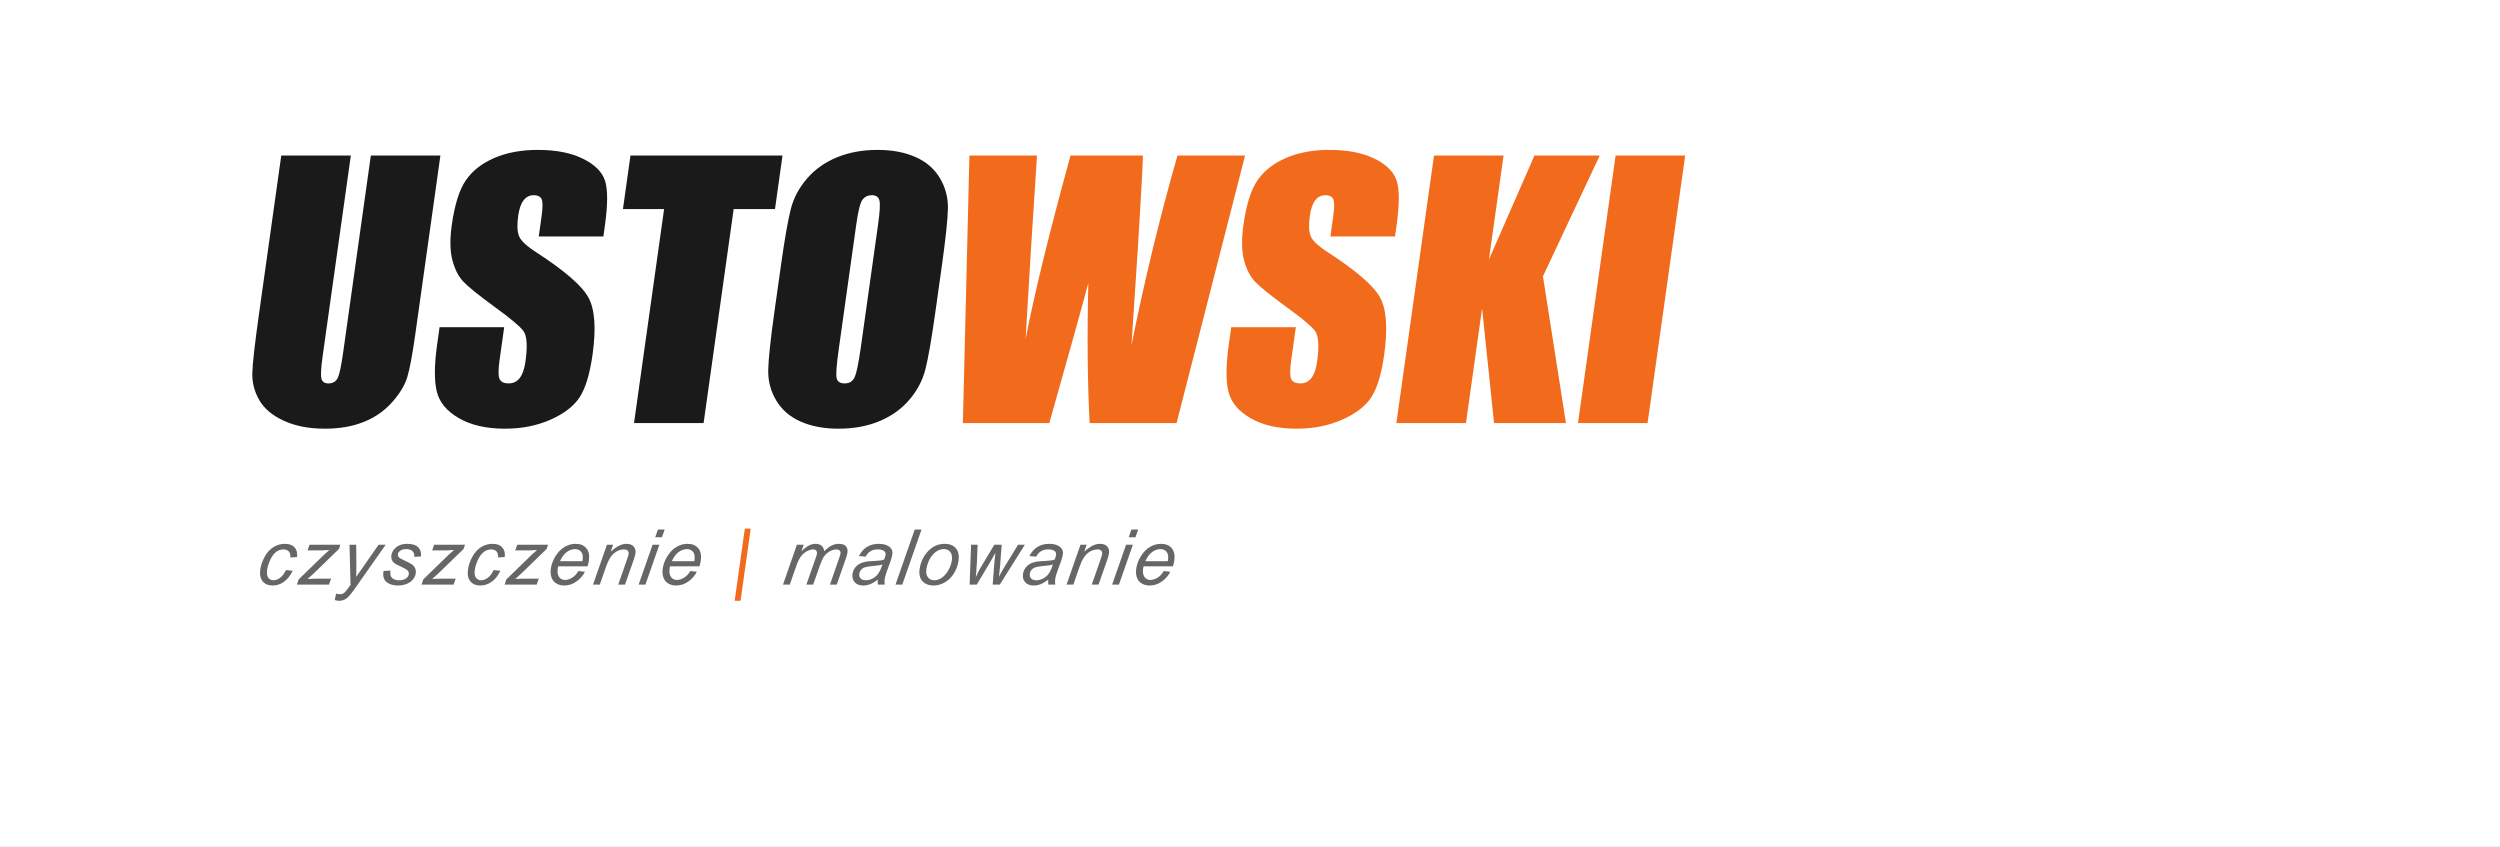
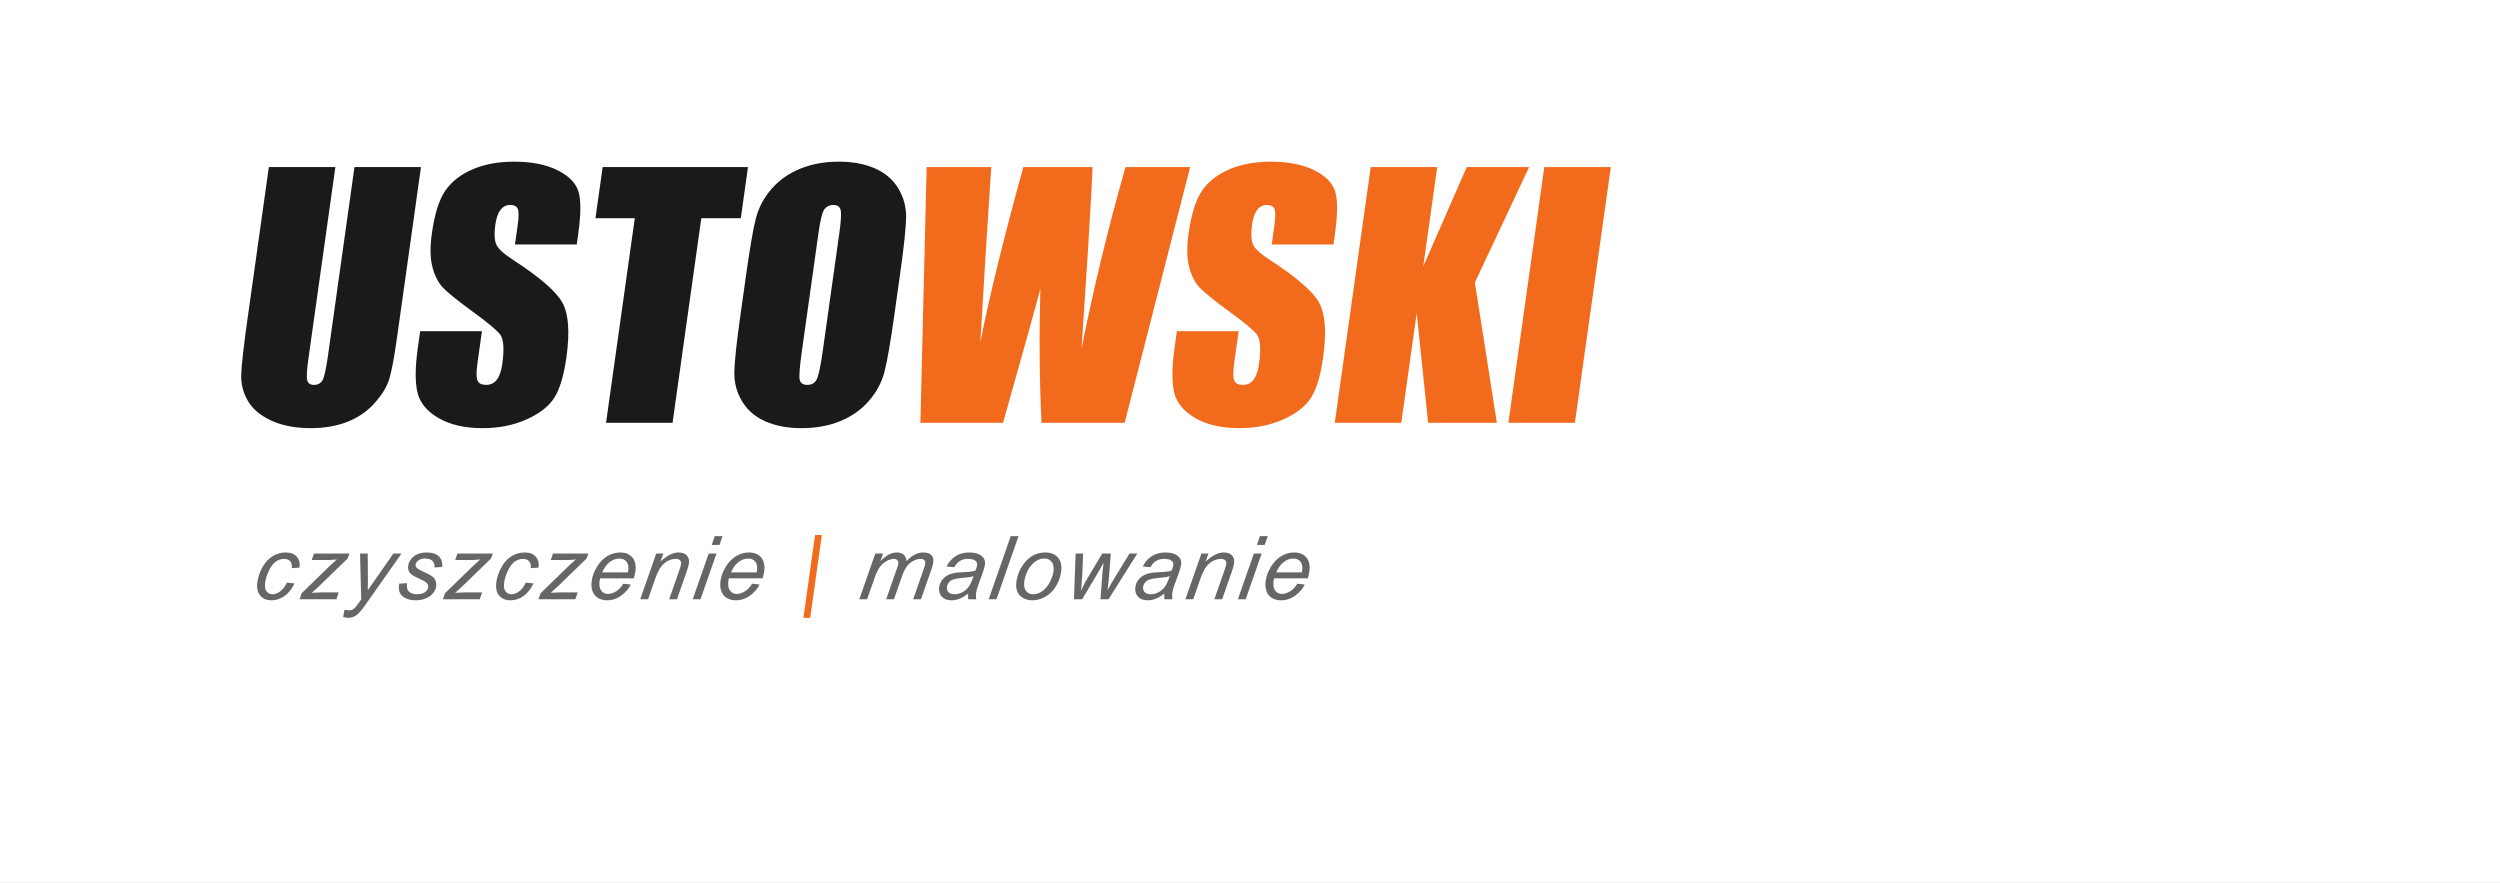
- <svg xmlns="http://www.w3.org/2000/svg" viewBox="0 0 650 220">
-   <rect width="650" height="220" fill="#ffffff" />
-   <path d="M1041 1619V537Q1041 353 1029.0 278.5Q1017 204 958.0 125.5Q899 47 802.5 6.5Q706 -34 575 -34Q430 -34 319.0 14.0Q208 62 153.0 139.0Q98 216 88.0 301.5Q78 387 78 661V1619H499V405Q499 299 510.5 269.5Q522 240 557 240Q597 240 608.5 272.5Q620 305 620 426V1619Z" transform="matrix(0.042969,0,0.006039,-0.042969,60.00,110.00)" fill="#1a1a1a" />
-   <path d="M976 1129H585V1249Q585 1333 570.0 1356.0Q555 1379 520 1379Q482 1379 462.5 1348.0Q443 1317 443 1254Q443 1173 465 1132Q486 1091 584 1033Q865 866 938 759Q1011 652 1011 414Q1011 241 970.5 159.0Q930 77 814.0 21.5Q698 -34 544 -34Q375 -34 255.5 30.0Q136 94 99.0 193.0Q62 292 62 474V580H453V383Q453 292 469.5 266.0Q486 240 528 240Q570 240 590.5 273.0Q611 306 611 371Q611 514 572 558Q532 602 375 705Q218 809 167.0 856.0Q116 903 82.5 986.0Q49 1069 49 1198Q49 1384 96.5 1470.0Q144 1556 250.0 1604.5Q356 1653 506 1653Q670 1653 785.5 1600.0Q901 1547 938.5 1466.5Q976 1386 976 1193Z" transform="matrix(0.042969,0,0.006039,-0.042969,108.12,110.00)" fill="#1a1a1a" />
-   <path d="M932 1619V1295H682V0H261V1295H12V1619Z" transform="matrix(0.042969,0,0.006039,-0.042969,153.63,110.00)" fill="#1a1a1a" />
-   <path d="M1046 671Q1046 427 1034.5 325.5Q1023 224 962.5 140.0Q902 56 799.0 11.0Q696 -34 559 -34Q429 -34 325.5 8.5Q222 51 159.0 136.0Q96 221 84.0 321.0Q72 421 72 671V948Q72 1192 83.5 1293.5Q95 1395 155.5 1479.0Q216 1563 319.0 1608.0Q422 1653 559 1653Q689 1653 792.5 1610.5Q896 1568 959.0 1483.0Q1022 1398 1034.0 1298.0Q1046 1198 1046 948ZM625 1203Q625 1316 612.5 1347.5Q600 1379 561 1379Q528 1379 510.5 1353.5Q493 1328 493 1203V447Q493 306 504.5 273.0Q516 240 558 240Q601 240 613.0 278.0Q625 316 625 459Z" transform="matrix(0.042969,0,0.006039,-0.042969,194.19,110.00)" fill="#1a1a1a" />
-   <path d="M1668 1619 1481 0H955Q883 373 828 848Q803 645 711 0H188L0 1619H409L452 1054L496 509Q519 932 612 1619H1050Q1059 1548 1096 1085L1142 470Q1177 1057 1259 1619Z" transform="matrix(0.042969,0,0.006039,-0.042969,242.27,110.00)" fill="#f26b1d" />
-   <path d="M976 1129H585V1249Q585 1333 570.0 1356.0Q555 1379 520 1379Q482 1379 462.5 1348.0Q443 1317 443 1254Q443 1173 465 1132Q486 1091 584 1033Q865 866 938 759Q1011 652 1011 414Q1011 241 970.5 159.0Q930 77 814.0 21.5Q698 -34 544 -34Q375 -34 255.5 30.0Q136 94 99.0 193.0Q62 292 62 474V580H453V383Q453 292 469.5 266.0Q486 240 528 240Q570 240 590.5 273.0Q611 306 611 371Q611 514 572 558Q532 602 375 705Q218 809 167.0 856.0Q116 903 82.5 986.0Q49 1069 49 1198Q49 1384 96.5 1470.0Q144 1556 250.0 1604.5Q356 1653 506 1653Q670 1653 785.5 1600.0Q901 1547 938.5 1466.5Q976 1386 976 1193Z" transform="matrix(0.042969,0,0.006039,-0.042969,313.95,110.00)" fill="#f26b1d" />
-   <path d="M1087 1619 846 888 1110 0H675L505 694V0H84V1619H505V990L692 1619Z" transform="matrix(0.042969,0,0.006039,-0.042969,359.45,110.00)" fill="#f26b1d" />
-   <path d="M505 1619V0H84V1619Z" transform="matrix(0.042969,0,0.006039,-0.042969,406.67,110.00)" fill="#f26b1d" />
-   <path d="M801 387 982 368Q914 169 788.5 72.5Q663 -24 503 -24Q330 -24 222.5 88.0Q115 200 115 401Q115 575 184.0 743.0Q253 911 381.5 998.5Q510 1086 675 1086Q846 1086 946.0 989.5Q1046 893 1046 734L868 722Q867 823 809.5 880.0Q752 937 658 937Q549 937 469.0 868.0Q389 799 343.5 658.5Q298 518 298 388Q298 252 358.0 184.0Q418 116 506 116Q594 116 674.5 183.0Q755 250 801 387Z" transform="matrix(0.009766,0,0.001372,-0.009766,66.00,152.00)" fill="#666666" />
-   <path d="M40 0 69 140 640 783Q701 851 776 924Q647 911 591 911H196L228 1062H1049L1025 948L449 301Q400 246 303 150Q454 159 510 159H928L895 0Z" transform="matrix(0.009766,0,0.001372,-0.009766,76.80,152.00)" fill="#666666" />
-   <path d="M0 -410 11 -240Q67 -256 120 -256Q175 -256 209 -231Q253 -198 305 -107L363 -3L186 1062H364L444 525Q468 366 485 207L960 1062H1149L472 -141Q374 -317 298.0 -374.0Q222 -431 123 -431Q60 -431 0 -410Z" transform="matrix(0.009766,0,0.001372,-0.009766,87.60,152.00)" fill="#666666" />
-   <path d="M85 363 266 374Q266 296 290.0 241.0Q314 186 378.5 151.0Q443 116 529 116Q649 116 709.0 164.0Q769 212 769 277Q769 324 733 366Q696 408 552.5 469.5Q409 531 369 556Q302 597 268.0 652.5Q234 708 234 780Q234 906 334.0 996.0Q434 1086 614 1086Q814 1086 918.5 993.5Q1023 901 1027 750L850 738Q846 834 782.0 890.0Q718 946 601 946Q507 946 455.0 903.0Q403 860 403 810Q403 760 448 722Q478 696 603 642Q811 552 865 500Q951 417 951 298Q951 219 902.5 143.0Q854 67 754.5 21.5Q655 -24 520 -24Q336 -24 207 67Q78 158 85 363Z" transform="matrix(0.009766,0,0.001372,-0.009766,98.40,152.00)" fill="#666666" />
-   <path d="M40 0 69 140 640 783Q701 851 776 924Q647 911 591 911H196L228 1062H1049L1025 948L449 301Q400 246 303 150Q454 159 510 159H928L895 0Z" transform="matrix(0.009766,0,0.001372,-0.009766,109.20,152.00)" fill="#666666" />
-   <path d="M801 387 982 368Q914 169 788.5 72.5Q663 -24 503 -24Q330 -24 222.5 88.0Q115 200 115 401Q115 575 184.0 743.0Q253 911 381.5 998.5Q510 1086 675 1086Q846 1086 946.0 989.5Q1046 893 1046 734L868 722Q867 823 809.5 880.0Q752 937 658 937Q549 937 469.0 868.0Q389 799 343.5 658.5Q298 518 298 388Q298 252 358.0 184.0Q418 116 506 116Q594 116 674.5 183.0Q755 250 801 387Z" transform="matrix(0.009766,0,0.001372,-0.009766,120.00,152.00)" fill="#666666" />
-   <path d="M40 0 69 140 640 783Q701 851 776 924Q647 911 591 911H196L228 1062H1049L1025 948L449 301Q400 246 303 150Q454 159 510 159H928L895 0Z" transform="matrix(0.009766,0,0.001372,-0.009766,130.80,152.00)" fill="#666666" />
-   <path d="M848 361 1024 343Q986 212 849.5 94.0Q713 -24 524 -24Q406 -24 307.5 30.5Q209 85 157.5 189.0Q106 293 106 426Q106 600 186.5 763.5Q267 927 395.0 1006.5Q523 1086 672 1086Q862 1086 975.5 968.0Q1089 850 1089 646Q1089 568 1075 486H293Q289 455 289 430Q289 281 357.5 202.5Q426 124 525 124Q618 124 708.0 185.0Q798 246 848 361ZM322 624H918Q919 652 919 664Q919 800 851.0 872.5Q783 945 676 945Q560 945 464.5 865.0Q369 785 322 624Z" transform="matrix(0.009766,0,0.001372,-0.009766,141.60,152.00)" fill="#666666" />
-   <path d="M68 0 290 1062H454L415 877Q522 986 615.0 1036.0Q708 1086 805 1086Q934 1086 1007.5 1016.0Q1081 946 1081 829Q1081 770 1055 643L920 0H739L880 673Q901 771 901 818Q901 871 864.5 904.0Q828 937 759 937Q620 937 511.5 837.0Q403 737 352 494L249 0Z" transform="matrix(0.009766,0,0.001372,-0.009766,153.52,152.00)" fill="#666666" />
-   <path d="M325 1261 368 1466H548L505 1261ZM61 0 283 1062H464L242 0Z" transform="matrix(0.009766,0,0.001372,-0.009766,165.45,152.00)" fill="#666666" />
-   <path d="M848 361 1024 343Q986 212 849.5 94.0Q713 -24 524 -24Q406 -24 307.5 30.5Q209 85 157.5 189.0Q106 293 106 426Q106 600 186.5 763.5Q267 927 395.0 1006.5Q523 1086 672 1086Q862 1086 975.5 968.0Q1089 850 1089 646Q1089 568 1075 486H293Q289 455 289 430Q289 281 357.5 202.5Q426 124 525 124Q618 124 708.0 185.0Q798 246 848 361ZM322 624H918Q919 652 919 664Q919 800 851.0 872.5Q783 945 676 945Q560 945 464.5 865.0Q369 785 322 624Z" transform="matrix(0.009766,0,0.001372,-0.009766,170.69,152.00)" fill="#666666" />
-   <path d="M188 -431V1491H345V-431Z" transform="matrix(0.009766,0,0.001372,-0.009766,189.77,152.00)" fill="#f26b1d" />
-   <path d="M67 0 289 1062H470L433 887Q534 1000 613.5 1043.0Q693 1086 786 1086Q885 1086 951.5 1033.5Q1018 981 1039 887Q1120 987 1209.5 1036.5Q1299 1086 1398 1086Q1531 1086 1597.5 1023.0Q1664 960 1664 846Q1664 797 1641 684L1498 0H1317L1463 702Q1482 788 1482 825Q1482 877 1449.0 907.0Q1416 937 1356 937Q1275 937 1191.0 888.0Q1107 839 1060.5 759.5Q1014 680 979 515L871 0H690L840 717Q856 790 856 821Q856 873 823.5 905.0Q791 937 739 937Q662 937 577.5 888.0Q493 839 440.0 751.5Q387 664 353 502L248 0Z" transform="matrix(0.009766,0,0.001372,-0.009766,202.92,152.00)" fill="#666666" />
-   <path d="M784 132Q690 51 603.0 13.5Q516 -24 417 -24Q270 -24 180.0 62.5Q90 149 90 284Q90 373 130.5 441.5Q171 510 238.0 551.5Q305 593 402 611Q463 623 633.5 630.0Q804 637 878 666Q899 740 899 789Q899 852 853 888Q790 938 669 938Q555 938 482.5 887.5Q410 837 377 744L194 760Q250 918 371.5 1002.0Q493 1086 678 1086Q875 1086 990 992Q1078 922 1078 810Q1078 725 1053 613L994 349Q966 223 966 144Q966 94 988 0H805Q790 52 784 132ZM851 538Q813 523 769.5 515.0Q726 507 624 498Q466 484 401.0 462.5Q336 441 303.0 394.0Q270 347 270 290Q270 214 322.5 165.0Q375 116 472 116Q562 116 645.0 163.5Q728 211 776.0 296.0Q824 381 851 538Z" transform="matrix(0.009766,0,0.001372,-0.009766,220.38,152.00)" fill="#666666" />
-   <path d="M54 0 360 1466H541L235 0Z" transform="matrix(0.009766,0,0.001372,-0.009766,232.30,152.00)" fill="#666666" />
-   <path d="M100 403Q100 714 283 918Q434 1086 679 1086Q871 1086 988.5 966.0Q1106 846 1106 642Q1106 459 1032.0 301.5Q958 144 821.5 60.0Q685 -24 534 -24Q410 -24 308.5 29.0Q207 82 153.5 179.0Q100 276 100 403ZM281 421Q281 271 353.0 193.5Q425 116 536 116Q594 116 651.0 139.5Q708 163 757.0 211.0Q806 259 840.5 320.5Q875 382 896 453Q927 552 927 643Q927 787 854.5 866.5Q782 946 672 946Q587 946 517.0 905.5Q447 865 390.5 787.0Q334 709 307.5 605.5Q281 502 281 421Z" transform="matrix(0.009766,0,0.001372,-0.009766,237.55,152.00)" fill="#666666" />
-   <path d="M270 0 159 1062H333L381 585L400 317Q402 287 406 196Q436 298 457.0 352.5Q478 407 524 508L777 1062H974L1009 531Q1017 410 1019 208Q1069 342 1182 580L1410 1062H1591L1072 0H884L844 623Q840 681 838 849Q797 742 741 618L460 0Z" transform="matrix(0.009766,0,0.001372,-0.009766,249.47,152.00)" fill="#666666" />
-   <path d="M784 132Q690 51 603.0 13.5Q516 -24 417 -24Q270 -24 180.0 62.5Q90 149 90 284Q90 373 130.5 441.5Q171 510 238.0 551.5Q305 593 402 611Q463 623 633.5 630.0Q804 637 878 666Q899 740 899 789Q899 852 853 888Q790 938 669 938Q555 938 482.5 887.5Q410 837 377 744L194 760Q250 918 371.5 1002.0Q493 1086 678 1086Q875 1086 990 992Q1078 922 1078 810Q1078 725 1053 613L994 349Q966 223 966 144Q966 94 988 0H805Q790 52 784 132ZM851 538Q813 523 769.5 515.0Q726 507 624 498Q466 484 401.0 462.5Q336 441 303.0 394.0Q270 347 270 290Q270 214 322.5 165.0Q375 116 472 116Q562 116 645.0 163.5Q728 211 776.0 296.0Q824 381 851 538Z" transform="matrix(0.009766,0,0.001372,-0.009766,264.71,152.00)" fill="#666666" />
-   <path d="M68 0 290 1062H454L415 877Q522 986 615.0 1036.0Q708 1086 805 1086Q934 1086 1007.5 1016.0Q1081 946 1081 829Q1081 770 1055 643L920 0H739L880 673Q901 771 901 818Q901 871 864.5 904.0Q828 937 759 937Q620 937 511.5 837.0Q403 737 352 494L249 0Z" transform="matrix(0.009766,0,0.001372,-0.009766,276.64,152.00)" fill="#666666" />
-   <path d="M325 1261 368 1466H548L505 1261ZM61 0 283 1062H464L242 0Z" transform="matrix(0.009766,0,0.001372,-0.009766,288.56,152.00)" fill="#666666" />
-   <path d="M848 361 1024 343Q986 212 849.5 94.0Q713 -24 524 -24Q406 -24 307.5 30.5Q209 85 157.5 189.0Q106 293 106 426Q106 600 186.5 763.5Q267 927 395.0 1006.5Q523 1086 672 1086Q862 1086 975.5 968.0Q1089 850 1089 646Q1089 568 1075 486H293Q289 455 289 430Q289 281 357.5 202.5Q426 124 525 124Q618 124 708.0 185.0Q798 246 848 361ZM322 624H918Q919 652 919 664Q919 800 851.0 872.5Q783 945 676 945Q560 945 464.5 865.0Q369 785 322 624Z" transform="matrix(0.009766,0,0.001372,-0.009766,293.80,152.00)" fill="#666666" />
+ <svg xmlns="http://www.w3.org/2000/svg" viewBox="0 0 680 240">
+   <rect width="680" height="240" fill="#ffffff" />
+   <path d="M1041 1619V537Q1041 353 1029.0 278.5Q1017 204 958.0 125.5Q899 47 802.5 6.5Q706 -34 575 -34Q430 -34 319.0 14.0Q208 62 153.0 139.0Q98 216 88.0 301.5Q78 387 78 661V1619H499V405Q499 299 510.5 269.5Q522 240 557 240Q597 240 608.5 272.5Q620 305 620 426V1619Z" transform="matrix(0.042969,0,0.006039,-0.042969,60.00,115.00)" fill="#1a1a1a" />
+   <path d="M976 1129H585V1249Q585 1333 570.0 1356.0Q555 1379 520 1379Q482 1379 462.5 1348.0Q443 1317 443 1254Q443 1173 465 1132Q486 1091 584 1033Q865 866 938 759Q1011 652 1011 414Q1011 241 970.5 159.0Q930 77 814.0 21.5Q698 -34 544 -34Q375 -34 255.5 30.0Q136 94 99.0 193.0Q62 292 62 474V580H453V383Q453 292 469.5 266.0Q486 240 528 240Q570 240 590.5 273.0Q611 306 611 371Q611 514 572 558Q532 602 375 705Q218 809 167.0 856.0Q116 903 82.5 986.0Q49 1069 49 1198Q49 1384 96.5 1470.0Q144 1556 250.0 1604.5Q356 1653 506 1653Q670 1653 785.5 1600.0Q901 1547 938.5 1466.5Q976 1386 976 1193Z" transform="matrix(0.042969,0,0.006039,-0.042969,108.12,115.00)" fill="#1a1a1a" />
+   <path d="M932 1619V1295H682V0H261V1295H12V1619Z" transform="matrix(0.042969,0,0.006039,-0.042969,153.63,115.00)" fill="#1a1a1a" />
+   <path d="M1046 671Q1046 427 1034.5 325.5Q1023 224 962.5 140.0Q902 56 799.0 11.0Q696 -34 559 -34Q429 -34 325.5 8.5Q222 51 159.0 136.0Q96 221 84.0 321.0Q72 421 72 671V948Q72 1192 83.5 1293.5Q95 1395 155.5 1479.0Q216 1563 319.0 1608.0Q422 1653 559 1653Q689 1653 792.5 1610.5Q896 1568 959.0 1483.0Q1022 1398 1034.0 1298.0Q1046 1198 1046 948ZM625 1203Q625 1316 612.5 1347.5Q600 1379 561 1379Q528 1379 510.5 1353.5Q493 1328 493 1203V447Q493 306 504.5 273.0Q516 240 558 240Q601 240 613.0 278.0Q625 316 625 459Z" transform="matrix(0.042969,0,0.006039,-0.042969,194.19,115.00)" fill="#1a1a1a" />
+   <path d="M1668 1619 1481 0H955Q883 373 828 848Q803 645 711 0H188L0 1619H409L452 1054L496 509Q519 932 612 1619H1050Q1059 1548 1096 1085L1142 470Q1177 1057 1259 1619Z" transform="matrix(0.042969,0,0.006039,-0.042969,242.27,115.00)" fill="#f26b1d" />
+   <path d="M976 1129H585V1249Q585 1333 570.0 1356.0Q555 1379 520 1379Q482 1379 462.5 1348.0Q443 1317 443 1254Q443 1173 465 1132Q486 1091 584 1033Q865 866 938 759Q1011 652 1011 414Q1011 241 970.5 159.0Q930 77 814.0 21.5Q698 -34 544 -34Q375 -34 255.5 30.0Q136 94 99.0 193.0Q62 292 62 474V580H453V383Q453 292 469.5 266.0Q486 240 528 240Q570 240 590.5 273.0Q611 306 611 371Q611 514 572 558Q532 602 375 705Q218 809 167.0 856.0Q116 903 82.5 986.0Q49 1069 49 1198Q49 1384 96.5 1470.0Q144 1556 250.0 1604.5Q356 1653 506 1653Q670 1653 785.5 1600.0Q901 1547 938.5 1466.5Q976 1386 976 1193Z" transform="matrix(0.042969,0,0.006039,-0.042969,313.95,115.00)" fill="#f26b1d" />
+   <path d="M1087 1619 846 888 1110 0H675L505 694V0H84V1619H505V990L692 1619Z" transform="matrix(0.042969,0,0.006039,-0.042969,359.45,115.00)" fill="#f26b1d" />
+   <path d="M505 1619V0H84V1619Z" transform="matrix(0.042969,0,0.006039,-0.042969,406.67,115.00)" fill="#f26b1d" />
+   <path d="M801 387 982 368Q914 169 788.5 72.5Q663 -24 503 -24Q330 -24 222.5 88.0Q115 200 115 401Q115 575 184.0 743.0Q253 911 381.5 998.5Q510 1086 675 1086Q846 1086 946.0 989.5Q1046 893 1046 734L868 722Q867 823 809.5 880.0Q752 937 658 937Q549 937 469.0 868.0Q389 799 343.5 658.5Q298 518 298 388Q298 252 358.0 184.0Q418 116 506 116Q594 116 674.5 183.0Q755 250 801 387Z" transform="matrix(0.011719,0,0.001647,-0.011719,68.00,163.00)" fill="#666666" />
+   <path d="M40 0 69 140 640 783Q701 851 776 924Q647 911 591 911H196L228 1062H1049L1025 948L449 301Q400 246 303 150Q454 159 510 159H928L895 0Z" transform="matrix(0.011719,0,0.001647,-0.011719,81.00,163.00)" fill="#666666" />
+   <path d="M0 -410 11 -240Q67 -256 120 -256Q175 -256 209 -231Q253 -198 305 -107L363 -3L186 1062H364L444 525Q468 366 485 207L960 1062H1149L472 -141Q374 -317 298.0 -374.0Q222 -431 123 -431Q60 -431 0 -410Z" transform="matrix(0.011719,0,0.001647,-0.011719,94.00,163.00)" fill="#666666" />
+   <path d="M85 363 266 374Q266 296 290.0 241.0Q314 186 378.5 151.0Q443 116 529 116Q649 116 709.0 164.0Q769 212 769 277Q769 324 733 366Q696 408 552.5 469.5Q409 531 369 556Q302 597 268.0 652.5Q234 708 234 780Q234 906 334.0 996.0Q434 1086 614 1086Q814 1086 918.5 993.5Q1023 901 1027 750L850 738Q846 834 782.0 890.0Q718 946 601 946Q507 946 455.0 903.0Q403 860 403 810Q403 760 448 722Q478 696 603 642Q811 552 865 500Q951 417 951 298Q951 219 902.5 143.0Q854 67 754.5 21.5Q655 -24 520 -24Q336 -24 207 67Q78 158 85 363Z" transform="matrix(0.011719,0,0.001647,-0.011719,107.00,163.00)" fill="#666666" />
+   <path d="M40 0 69 140 640 783Q701 851 776 924Q647 911 591 911H196L228 1062H1049L1025 948L449 301Q400 246 303 150Q454 159 510 159H928L895 0Z" transform="matrix(0.011719,0,0.001647,-0.011719,120.00,163.00)" fill="#666666" />
+   <path d="M801 387 982 368Q914 169 788.5 72.5Q663 -24 503 -24Q330 -24 222.5 88.0Q115 200 115 401Q115 575 184.0 743.0Q253 911 381.5 998.5Q510 1086 675 1086Q846 1086 946.0 989.5Q1046 893 1046 734L868 722Q867 823 809.5 880.0Q752 937 658 937Q549 937 469.0 868.0Q389 799 343.5 658.5Q298 518 298 388Q298 252 358.0 184.0Q418 116 506 116Q594 116 674.5 183.0Q755 250 801 387Z" transform="matrix(0.011719,0,0.001647,-0.011719,133.00,163.00)" fill="#666666" />
+   <path d="M40 0 69 140 640 783Q701 851 776 924Q647 911 591 911H196L228 1062H1049L1025 948L449 301Q400 246 303 150Q454 159 510 159H928L895 0Z" transform="matrix(0.011719,0,0.001647,-0.011719,146.00,163.00)" fill="#666666" />
+   <path d="M848 361 1024 343Q986 212 849.5 94.0Q713 -24 524 -24Q406 -24 307.5 30.5Q209 85 157.5 189.0Q106 293 106 426Q106 600 186.5 763.5Q267 927 395.0 1006.5Q523 1086 672 1086Q862 1086 975.5 968.0Q1089 850 1089 646Q1089 568 1075 486H293Q289 455 289 430Q289 281 357.5 202.5Q426 124 525 124Q618 124 708.0 185.0Q798 246 848 361ZM322 624H918Q919 652 919 664Q919 800 851.0 872.5Q783 945 676 945Q560 945 464.5 865.0Q369 785 322 624Z" transform="matrix(0.011719,0,0.001647,-0.011719,159.00,163.00)" fill="#666666" />
+   <path d="M68 0 290 1062H454L415 877Q522 986 615.0 1036.0Q708 1086 805 1086Q934 1086 1007.5 1016.0Q1081 946 1081 829Q1081 770 1055 643L920 0H739L880 673Q901 771 901 818Q901 871 864.5 904.0Q828 937 759 937Q620 937 511.5 837.0Q403 737 352 494L249 0Z" transform="matrix(0.011719,0,0.001647,-0.011719,173.35,163.00)" fill="#666666" />
+   <path d="M325 1261 368 1466H548L505 1261ZM61 0 283 1062H464L242 0Z" transform="matrix(0.011719,0,0.001647,-0.011719,187.70,163.00)" fill="#666666" />
+   <path d="M848 361 1024 343Q986 212 849.5 94.0Q713 -24 524 -24Q406 -24 307.5 30.5Q209 85 157.5 189.0Q106 293 106 426Q106 600 186.5 763.5Q267 927 395.0 1006.5Q523 1086 672 1086Q862 1086 975.5 968.0Q1089 850 1089 646Q1089 568 1075 486H293Q289 455 289 430Q289 281 357.5 202.5Q426 124 525 124Q618 124 708.0 185.0Q798 246 848 361ZM322 624H918Q919 652 919 664Q919 800 851.0 872.5Q783 945 676 945Q560 945 464.5 865.0Q369 785 322 624Z" transform="matrix(0.011719,0,0.001647,-0.011719,194.03,163.00)" fill="#666666" />
+   <path d="M188 -431V1491H345V-431Z" transform="matrix(0.011719,0,0.001647,-0.011719,217.04,163.00)" fill="#f26b1d" />
+   <path d="M67 0 289 1062H470L433 887Q534 1000 613.5 1043.0Q693 1086 786 1086Q885 1086 951.5 1033.5Q1018 981 1039 887Q1120 987 1209.5 1036.5Q1299 1086 1398 1086Q1531 1086 1597.5 1023.0Q1664 960 1664 846Q1664 797 1641 684L1498 0H1317L1463 702Q1482 788 1482 825Q1482 877 1449.0 907.0Q1416 937 1356 937Q1275 937 1191.0 888.0Q1107 839 1060.5 759.5Q1014 680 979 515L871 0H690L840 717Q856 790 856 821Q856 873 823.5 905.0Q791 937 739 937Q662 937 577.5 888.0Q493 839 440.0 751.5Q387 664 353 502L248 0Z" transform="matrix(0.011719,0,0.001647,-0.011719,232.95,163.00)" fill="#666666" />
+   <path d="M784 132Q690 51 603.0 13.5Q516 -24 417 -24Q270 -24 180.0 62.5Q90 149 90 284Q90 373 130.5 441.5Q171 510 238.0 551.5Q305 593 402 611Q463 623 633.5 630.0Q804 637 878 666Q899 740 899 789Q899 852 853 888Q790 938 669 938Q555 938 482.5 887.5Q410 837 377 744L194 760Q250 918 371.5 1002.0Q493 1086 678 1086Q875 1086 990 992Q1078 922 1078 810Q1078 725 1053 613L994 349Q966 223 966 144Q966 94 988 0H805Q790 52 784 132ZM851 538Q813 523 769.5 515.0Q726 507 624 498Q466 484 401.0 462.5Q336 441 303.0 394.0Q270 347 270 290Q270 214 322.5 165.0Q375 116 472 116Q562 116 645.0 163.5Q728 211 776.0 296.0Q824 381 851 538Z" transform="matrix(0.011719,0,0.001647,-0.011719,253.94,163.00)" fill="#666666" />
+   <path d="M54 0 360 1466H541L235 0Z" transform="matrix(0.011719,0,0.001647,-0.011719,268.29,163.00)" fill="#666666" />
+   <path d="M100 403Q100 714 283 918Q434 1086 679 1086Q871 1086 988.5 966.0Q1106 846 1106 642Q1106 459 1032.0 301.5Q958 144 821.5 60.0Q685 -24 534 -24Q410 -24 308.5 29.0Q207 82 153.5 179.0Q100 276 100 403ZM281 421Q281 271 353.0 193.5Q425 116 536 116Q594 116 651.0 139.5Q708 163 757.0 211.0Q806 259 840.5 320.5Q875 382 896 453Q927 552 927 643Q927 787 854.5 866.5Q782 946 672 946Q587 946 517.0 905.5Q447 865 390.5 787.0Q334 709 307.5 605.5Q281 502 281 421Z" transform="matrix(0.011719,0,0.001647,-0.011719,274.62,163.00)" fill="#666666" />
+   <path d="M270 0 159 1062H333L381 585L400 317Q402 287 406 196Q436 298 457.0 352.5Q478 407 524 508L777 1062H974L1009 531Q1017 410 1019 208Q1069 342 1182 580L1410 1062H1591L1072 0H884L844 623Q840 681 838 849Q797 742 741 618L460 0Z" transform="matrix(0.011719,0,0.001647,-0.011719,288.96,163.00)" fill="#666666" />
+   <path d="M784 132Q690 51 603.0 13.5Q516 -24 417 -24Q270 -24 180.0 62.5Q90 149 90 284Q90 373 130.5 441.5Q171 510 238.0 551.5Q305 593 402 611Q463 623 633.5 630.0Q804 637 878 666Q899 740 899 789Q899 852 853 888Q790 938 669 938Q555 938 482.5 887.5Q410 837 377 744L194 760Q250 918 371.5 1002.0Q493 1086 678 1086Q875 1086 990 992Q1078 922 1078 810Q1078 725 1053 613L994 349Q966 223 966 144Q966 94 988 0H805Q790 52 784 132ZM851 538Q813 523 769.5 515.0Q726 507 624 498Q466 484 401.0 462.5Q336 441 303.0 394.0Q270 347 270 290Q270 214 322.5 165.0Q375 116 472 116Q562 116 645.0 163.5Q728 211 776.0 296.0Q824 381 851 538Z" transform="matrix(0.011719,0,0.001647,-0.011719,307.30,163.00)" fill="#666666" />
+   <path d="M68 0 290 1062H454L415 877Q522 986 615.0 1036.0Q708 1086 805 1086Q934 1086 1007.5 1016.0Q1081 946 1081 829Q1081 770 1055 643L920 0H739L880 673Q901 771 901 818Q901 871 864.5 904.0Q828 937 759 937Q620 937 511.5 837.0Q403 737 352 494L249 0Z" transform="matrix(0.011719,0,0.001647,-0.011719,321.64,163.00)" fill="#666666" />
+   <path d="M325 1261 368 1466H548L505 1261ZM61 0 283 1062H464L242 0Z" transform="matrix(0.011719,0,0.001647,-0.011719,335.99,163.00)" fill="#666666" />
+   <path d="M848 361 1024 343Q986 212 849.5 94.0Q713 -24 524 -24Q406 -24 307.5 30.5Q209 85 157.5 189.0Q106 293 106 426Q106 600 186.5 763.5Q267 927 395.0 1006.5Q523 1086 672 1086Q862 1086 975.5 968.0Q1089 850 1089 646Q1089 568 1075 486H293Q289 455 289 430Q289 281 357.5 202.5Q426 124 525 124Q618 124 708.0 185.0Q798 246 848 361ZM322 624H918Q919 652 919 664Q919 800 851.0 872.5Q783 945 676 945Q560 945 464.5 865.0Q369 785 322 624Z" transform="matrix(0.011719,0,0.001647,-0.011719,342.32,163.00)" fill="#666666" />
</svg>
